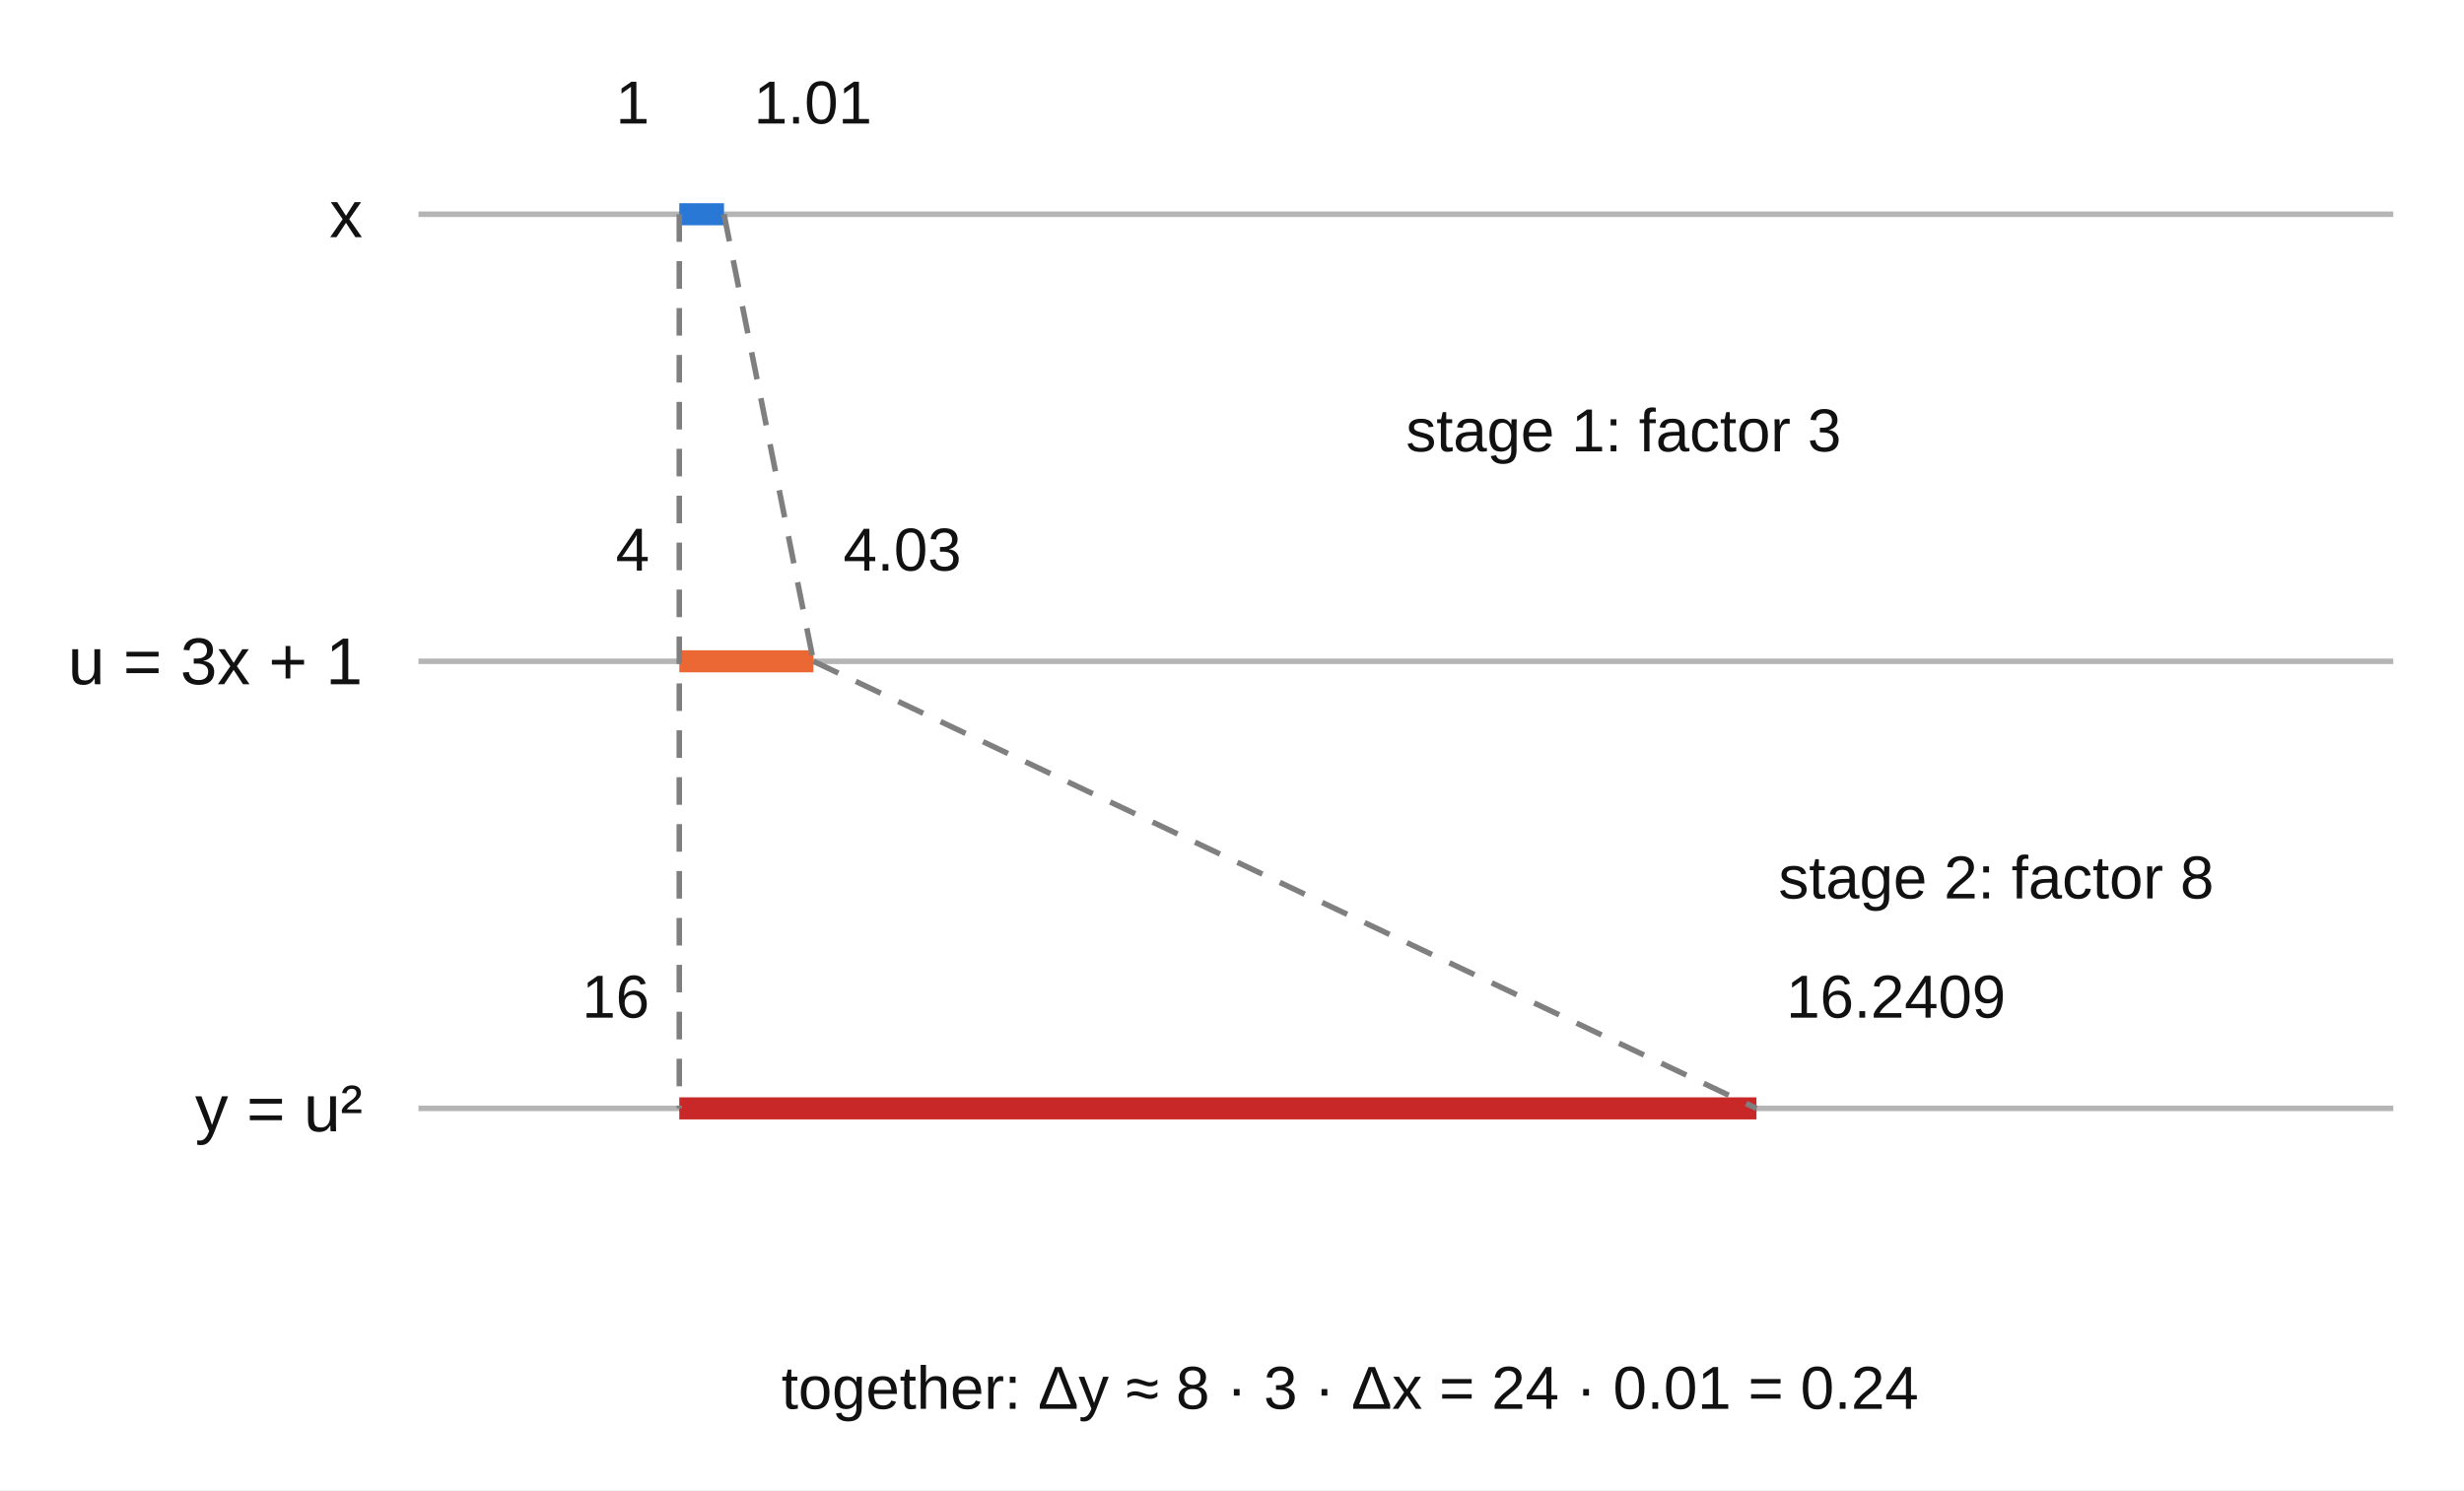
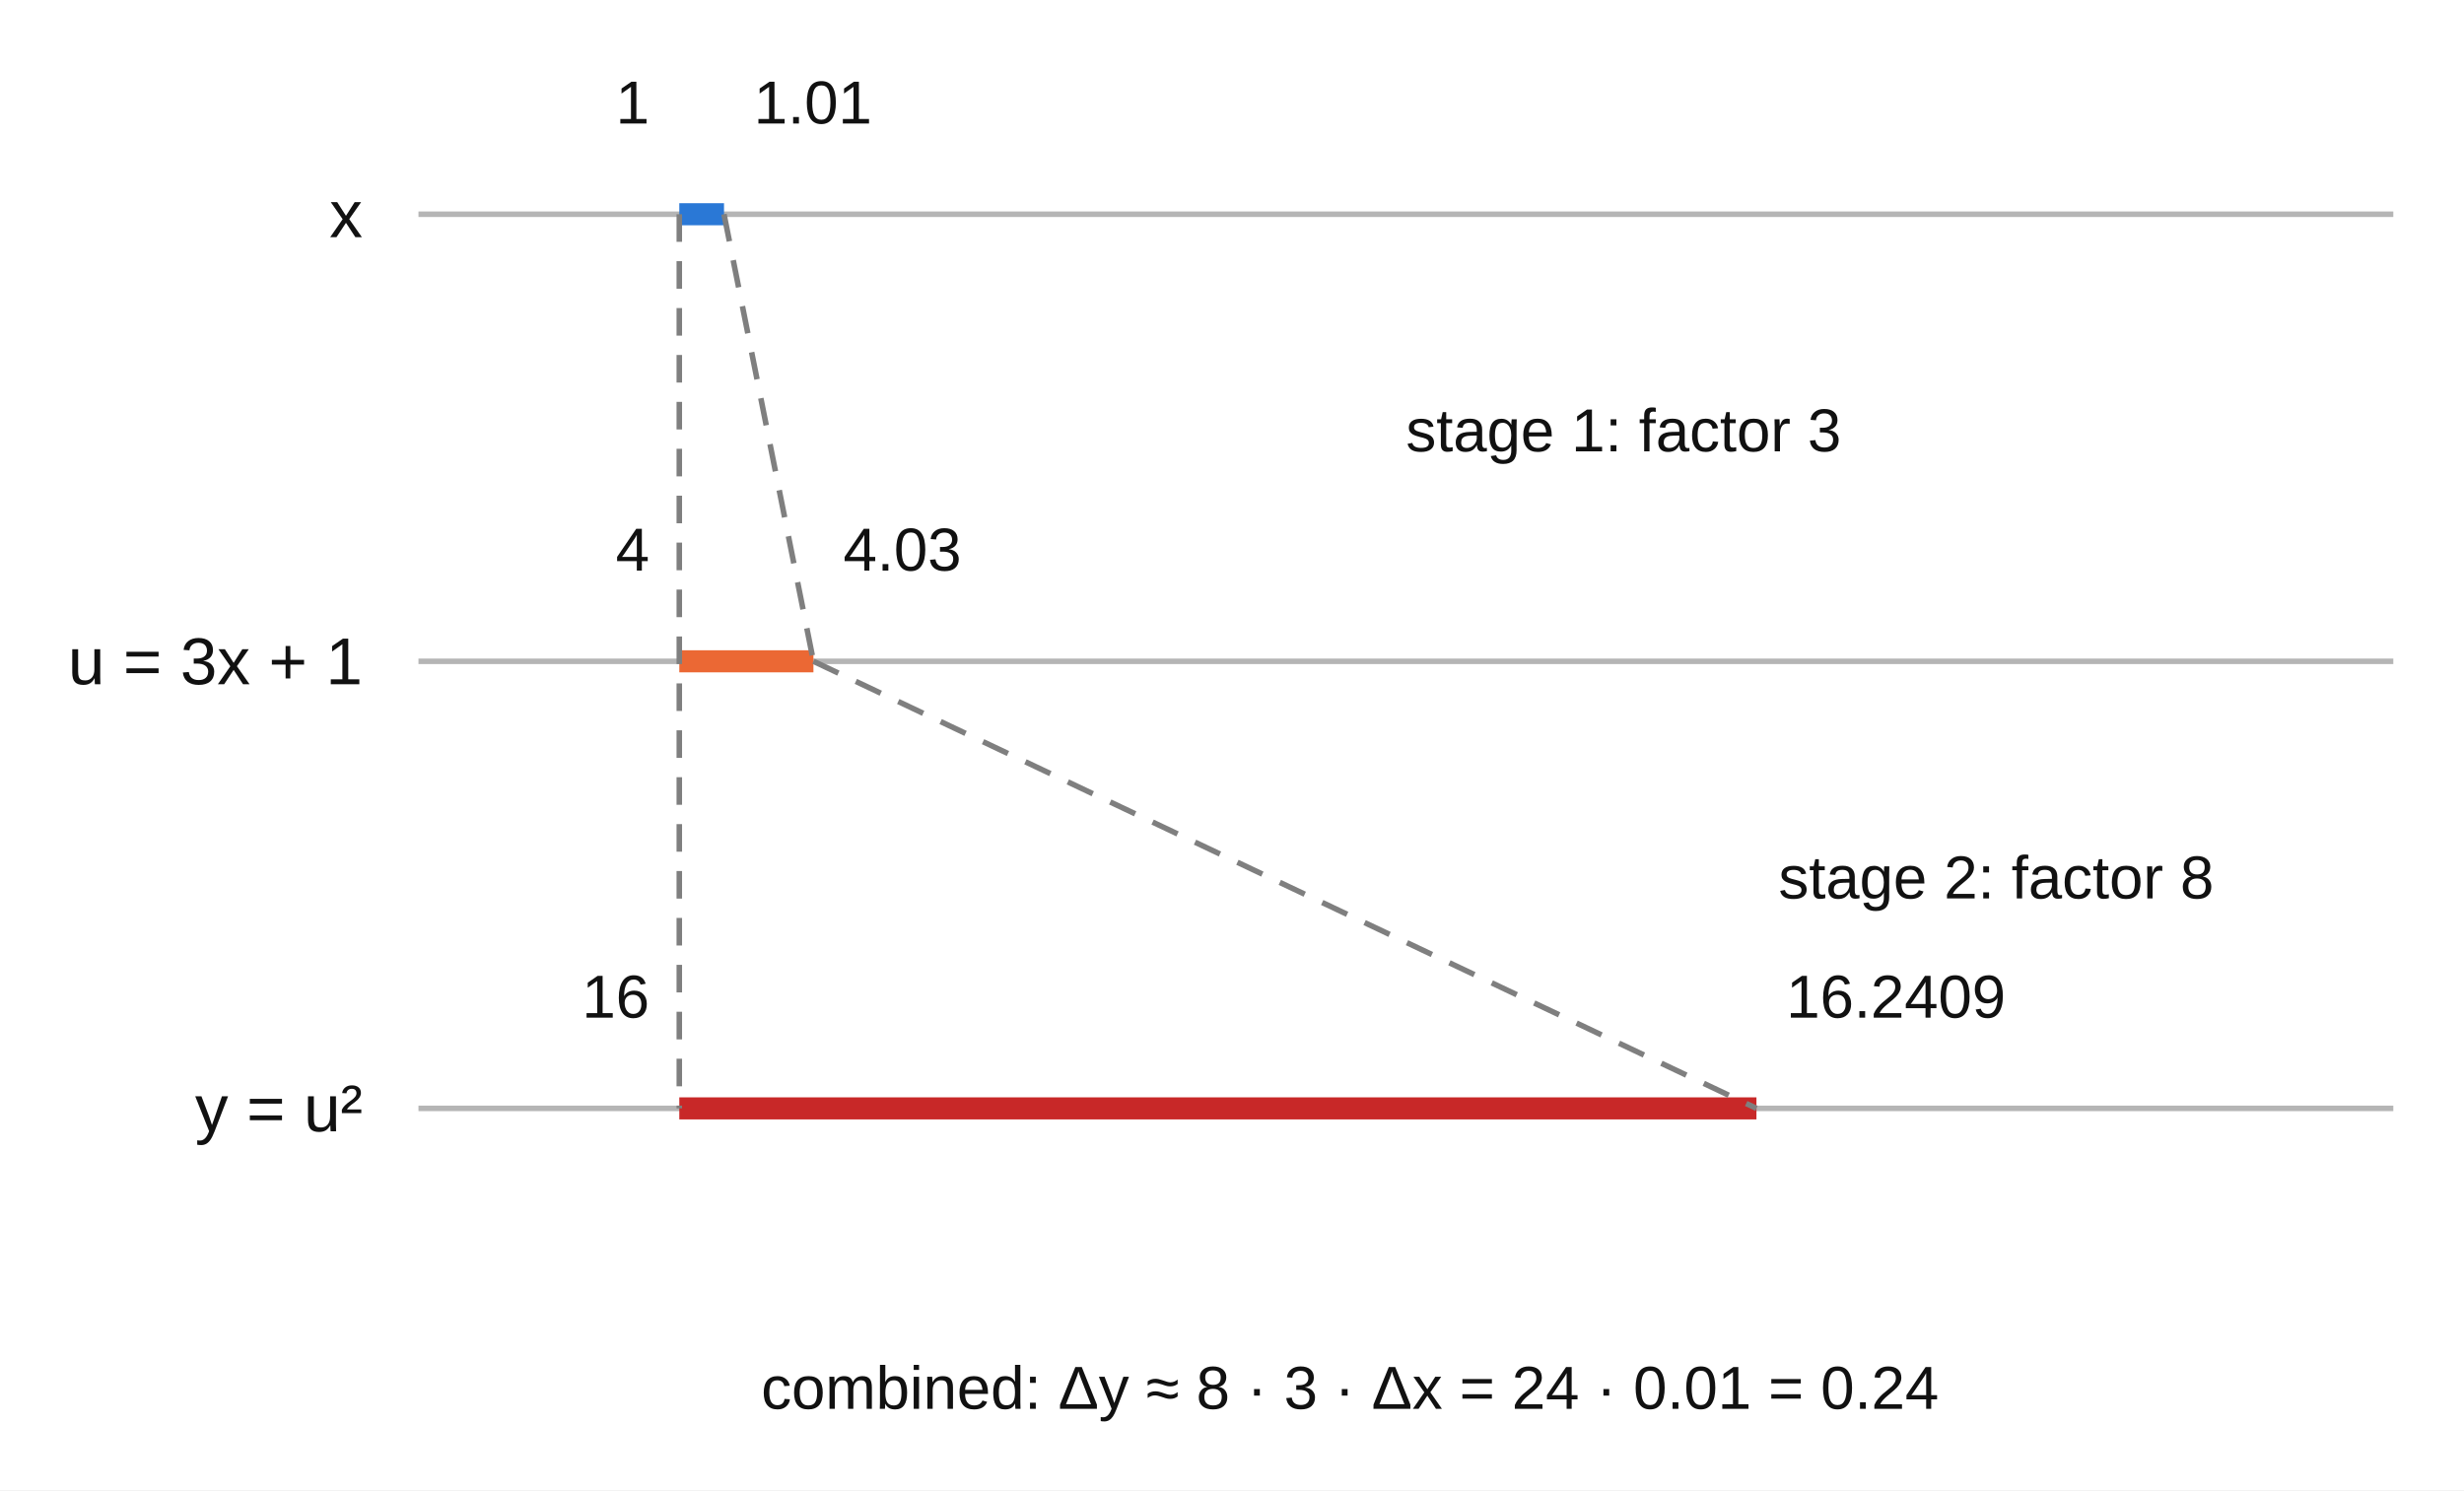
<svg xmlns="http://www.w3.org/2000/svg" width="491" height="297" viewBox="551.885 300.375 892.727 540">
  <rect x="551.885" y="300.375" width="892.727" height="540" fill="#ffffff" />
  <path d="M703.5 378C942 378 1180.5 378 1419 378" fill="none" stroke="#b5b5b5" stroke-width="2" stroke-linejoin="round" stroke-linecap="butt" />
  <text x="683.25" y="378" font-size="24" font-family="Arial, Helvetica, 'Liberation Sans', 'Nimbus Sans', 'Noto Sans CJK SC', 'Microsoft YaHei', 'PingFang SC', sans-serif" fill="#111111" text-anchor="end" dominant-baseline="central">x</text>
  <path d="M798 378C803.4 378 808.8 378 814.2 378" fill="none" stroke="#2a78d6" stroke-width="8" stroke-linejoin="round" stroke-linecap="butt" />
  <text x="787.2" y="337.5" font-size="22" font-family="Arial, Helvetica, 'Liberation Sans', 'Nimbus Sans', 'Noto Sans CJK SC', 'Microsoft YaHei', 'PingFang SC', sans-serif" fill="#111111" text-anchor="end" dominant-baseline="central">1</text>
  <text x="825" y="337.5" font-size="22" font-family="Arial, Helvetica, 'Liberation Sans', 'Nimbus Sans', 'Noto Sans CJK SC', 'Microsoft YaHei', 'PingFang SC', sans-serif" fill="#111111" text-anchor="start" dominant-baseline="central">1.01</text>
  <path d="M703.5 540C942 540 1180.5 540 1419 540" fill="none" stroke="#b5b5b5" stroke-width="2" stroke-linejoin="round" stroke-linecap="butt" />
  <text x="683.25" y="540" font-size="24" font-family="Arial, Helvetica, 'Liberation Sans', 'Nimbus Sans', 'Noto Sans CJK SC', 'Microsoft YaHei', 'PingFang SC', sans-serif" fill="#111111" text-anchor="end" dominant-baseline="central">u = 3x + 1</text>
  <path d="M798 540C814.2 540 830.4 540 846.6 540" fill="none" stroke="#eb6834" stroke-width="8" stroke-linejoin="round" stroke-linecap="butt" />
  <text x="787.2" y="499.5" font-size="22" font-family="Arial, Helvetica, 'Liberation Sans', 'Nimbus Sans', 'Noto Sans CJK SC', 'Microsoft YaHei', 'PingFang SC', sans-serif" fill="#111111" text-anchor="end" dominant-baseline="central">4</text>
  <text x="857.4" y="499.5" font-size="22" font-family="Arial, Helvetica, 'Liberation Sans', 'Nimbus Sans', 'Noto Sans CJK SC', 'Microsoft YaHei', 'PingFang SC', sans-serif" fill="#111111" text-anchor="start" dominant-baseline="central">4.03</text>
  <path d="M703.5 702C942 702 1180.5 702 1419 702" fill="none" stroke="#b5b5b5" stroke-width="2" stroke-linejoin="round" stroke-linecap="butt" />
  <text x="683.25" y="702" font-size="24" font-family="Arial, Helvetica, 'Liberation Sans', 'Nimbus Sans', 'Noto Sans CJK SC', 'Microsoft YaHei', 'PingFang SC', sans-serif" fill="#111111" text-anchor="end" dominant-baseline="central">y = u²</text>
  <path d="M798 702C928.09 702 1058.17 702 1188.26 702" fill="none" stroke="#c82828" stroke-width="8" stroke-linejoin="round" stroke-linecap="butt" />
  <text x="787.2" y="661.5" font-size="22" font-family="Arial, Helvetica, 'Liberation Sans', 'Nimbus Sans', 'Noto Sans CJK SC', 'Microsoft YaHei', 'PingFang SC', sans-serif" fill="#111111" text-anchor="end" dominant-baseline="central">16</text>
  <text x="1199.06" y="661.5" font-size="22" font-family="Arial, Helvetica, 'Liberation Sans', 'Nimbus Sans', 'Noto Sans CJK SC', 'Microsoft YaHei', 'PingFang SC', sans-serif" fill="#111111" text-anchor="start" dominant-baseline="central">16.2409</text>
  <path d="M798 378C798 486 798 594 798 702" fill="none" stroke="#7f7f7f" stroke-width="2" stroke-dasharray="10 7" stroke-linejoin="round" stroke-linecap="butt" />
  <path d="M814.2 378C825 432 835.8 486 846.6 540" fill="none" stroke="#7f7f7f" stroke-width="2" stroke-dasharray="10 7" stroke-linejoin="round" stroke-linecap="butt" />
  <path d="M846.6 540C960.49 594 1074.37 648 1188.26 702" fill="none" stroke="#7f7f7f" stroke-width="2" stroke-dasharray="10 7" stroke-linejoin="round" stroke-linecap="butt" />
  <text x="1061.25" y="456.3" font-size="22" font-family="Arial, Helvetica, 'Liberation Sans', 'Nimbus Sans', 'Noto Sans CJK SC', 'Microsoft YaHei', 'PingFang SC', sans-serif" fill="#111111" text-anchor="start" dominant-baseline="central">stage 1: factor 3</text>
  <text x="1196.25" y="618.3" font-size="22" font-family="Arial, Helvetica, 'Liberation Sans', 'Nimbus Sans', 'Noto Sans CJK SC', 'Microsoft YaHei', 'PingFang SC', sans-serif" fill="#111111" text-anchor="start" dominant-baseline="central">stage 2: factor 8</text>
-   <text x="1041" y="803.25" font-size="22" font-family="Arial, Helvetica, 'Liberation Sans', 'Nimbus Sans', 'Noto Sans CJK SC', 'Microsoft YaHei', 'PingFang SC', sans-serif" fill="#111111" text-anchor="middle" dominant-baseline="central">together: Δy ≈ 8 · 3 · Δx = 24 · 0.01 = 0.24</text>
+   <text x="1041" y="803.25" font-size="22" font-family="Arial, Helvetica, 'Liberation Sans', 'Nimbus Sans', 'Noto Sans CJK SC', 'Microsoft YaHei', 'PingFang SC', sans-serif" fill="#111111" text-anchor="middle" dominant-baseline="central">combined: Δy ≈ 8 · 3 · Δx = 24 · 0.01 = 0.24</text>
</svg>
